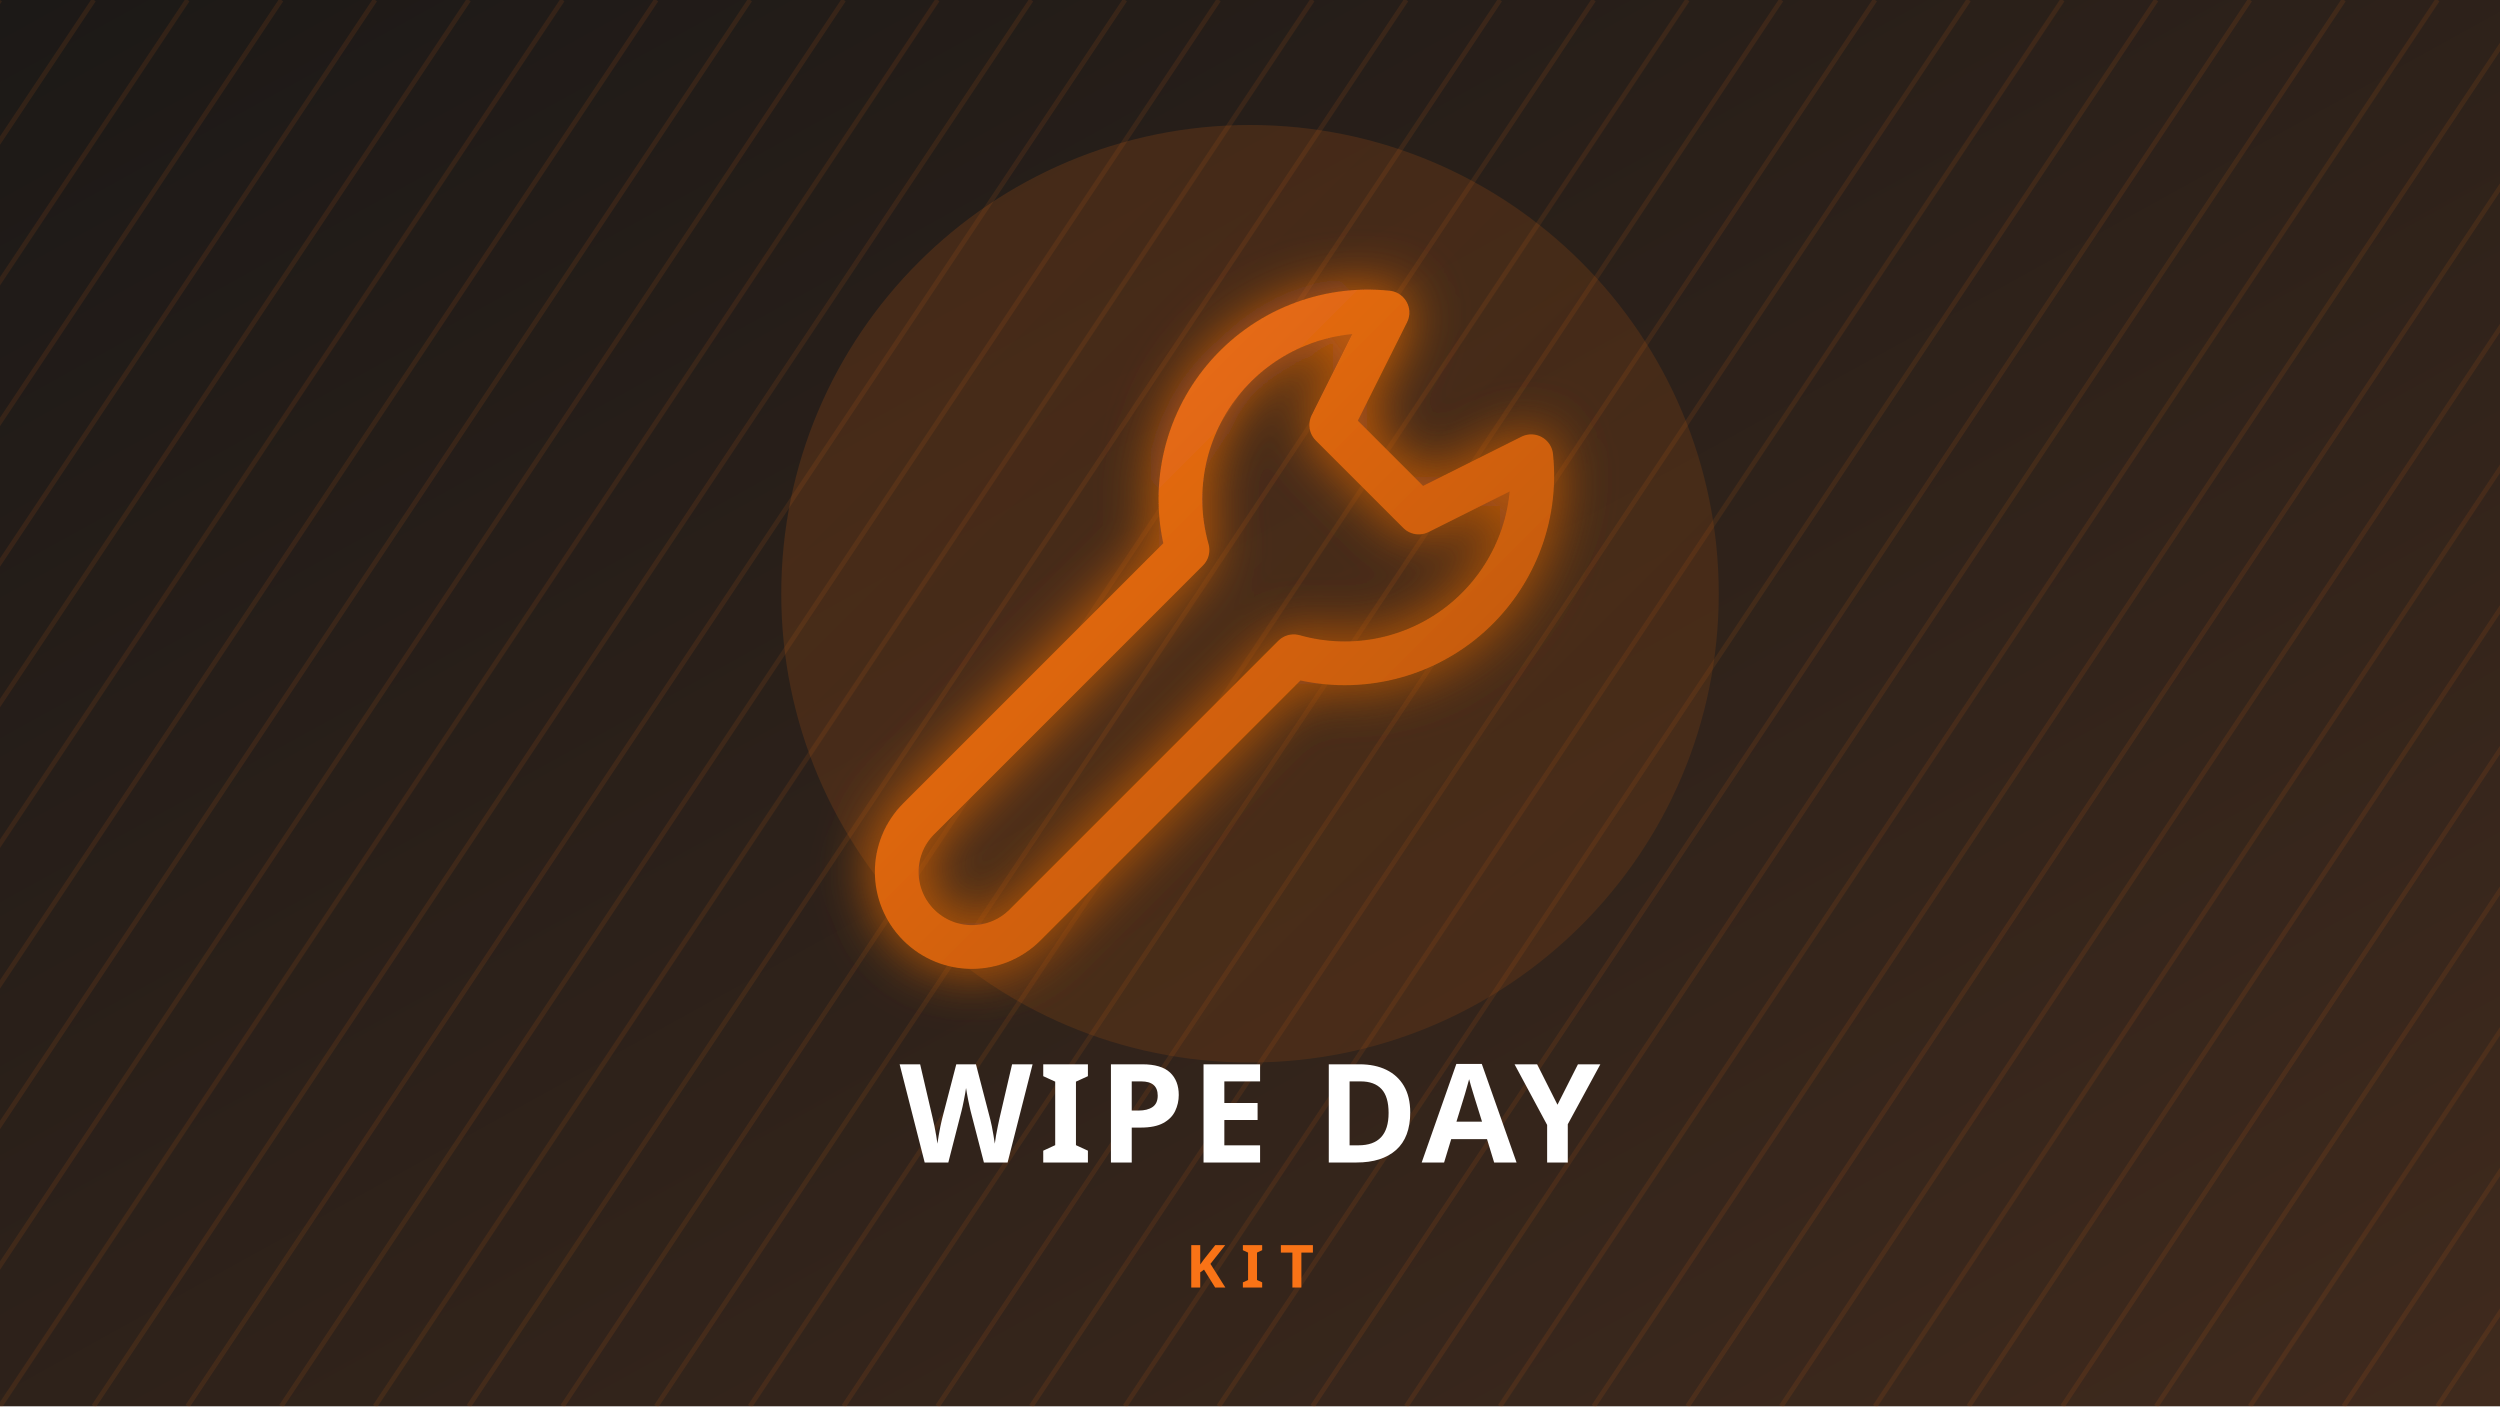
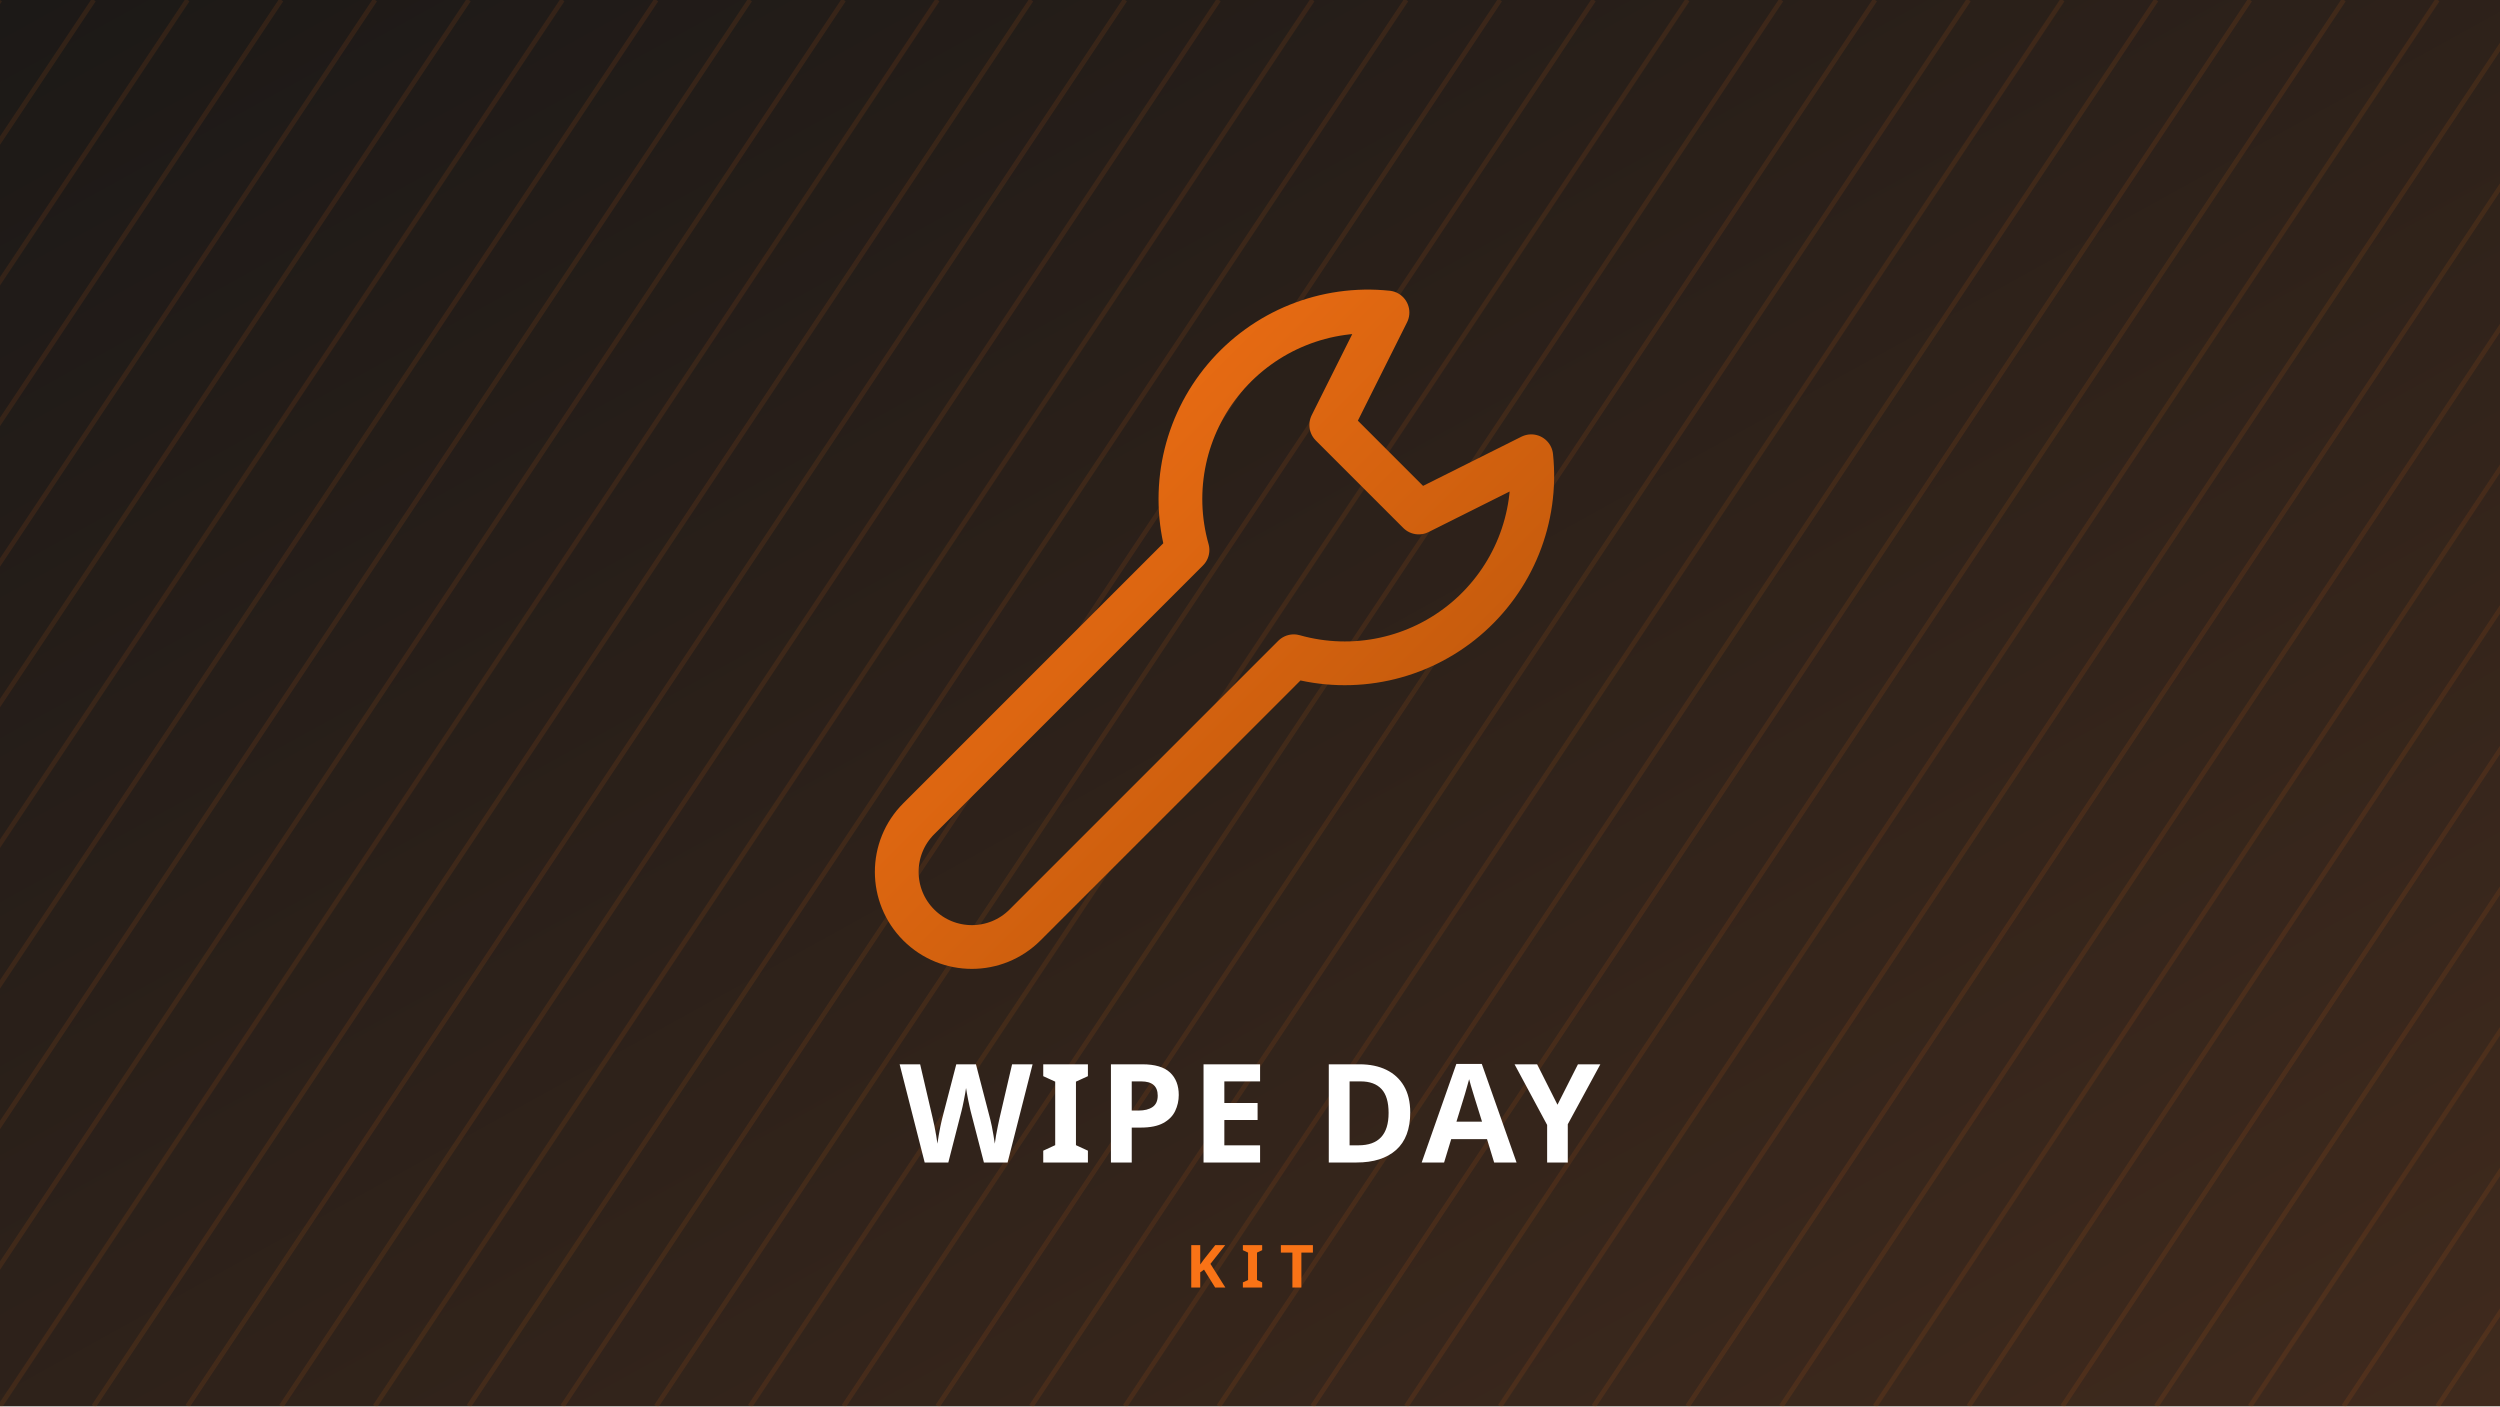
<svg xmlns="http://www.w3.org/2000/svg" viewBox="0 0 800 450" width="800" height="450">
  <defs>
    <linearGradient id="bg" x1="0" y1="0" x2="1" y2="1">
      <stop offset="0" stop-color="#1c1917" />
      <stop offset="1" stop-color="#3f2a1d" />
    </linearGradient>
    <linearGradient id="ac" x1="0" y1="0" x2="1" y2="1">
      <stop offset="0" stop-color="#f97316" />
      <stop offset="1" stop-color="#b45309" />
    </linearGradient>
-     <filter id="glow" x="-30%" y="-30%" width="160%" height="160%">
-       <feGaussianBlur stdDeviation="9" result="b" />
-       <feMerge>
-         <feMergeNode in="b" />
-         <feMergeNode in="SourceGraphic" />
-       </feMerge>
-     </filter>
  </defs>
  <rect width="800" height="450" fill="url(#bg)" />
  <g opacity=".10" stroke="#f97316" stroke-width="1.5">
    <line x1="0" y1="0" x2="-300" y2="450" />
    <line x1="30" y1="0" x2="-270" y2="450" />
    <line x1="60" y1="0" x2="-240" y2="450" />
    <line x1="90" y1="0" x2="-210" y2="450" />
    <line x1="120" y1="0" x2="-180" y2="450" />
    <line x1="150" y1="0" x2="-150" y2="450" />
    <line x1="180" y1="0" x2="-120" y2="450" />
    <line x1="210" y1="0" x2="-90" y2="450" />
    <line x1="240" y1="0" x2="-60" y2="450" />
    <line x1="270" y1="0" x2="-30" y2="450" />
    <line x1="300" y1="0" x2="0" y2="450" />
    <line x1="330" y1="0" x2="30" y2="450" />
    <line x1="360" y1="0" x2="60" y2="450" />
    <line x1="390" y1="0" x2="90" y2="450" />
    <line x1="420" y1="0" x2="120" y2="450" />
    <line x1="450" y1="0" x2="150" y2="450" />
    <line x1="480" y1="0" x2="180" y2="450" />
    <line x1="510" y1="0" x2="210" y2="450" />
    <line x1="540" y1="0" x2="240" y2="450" />
    <line x1="570" y1="0" x2="270" y2="450" />
    <line x1="600" y1="0" x2="300" y2="450" />
    <line x1="630" y1="0" x2="330" y2="450" />
    <line x1="660" y1="0" x2="360" y2="450" />
    <line x1="690" y1="0" x2="390" y2="450" />
    <line x1="720" y1="0" x2="420" y2="450" />
    <line x1="750" y1="0" x2="450" y2="450" />
    <line x1="780" y1="0" x2="480" y2="450" />
    <line x1="810" y1="0" x2="510" y2="450" />
    <line x1="840" y1="0" x2="540" y2="450" />
    <line x1="870" y1="0" x2="570" y2="450" />
    <line x1="900" y1="0" x2="600" y2="450" />
    <line x1="930" y1="0" x2="630" y2="450" />
    <line x1="960" y1="0" x2="660" y2="450" />
    <line x1="990" y1="0" x2="690" y2="450" />
    <line x1="1020" y1="0" x2="720" y2="450" />
    <line x1="1050" y1="0" x2="750" y2="450" />
    <line x1="1080" y1="0" x2="780" y2="450" />
    <line x1="1110" y1="0" x2="810" y2="450" />
    <line x1="1140" y1="0" x2="840" y2="450" />
  </g>
-   <circle cx="400" cy="190" r="150" fill="url(#ac)" opacity=".16" />
-   <g transform="translate(144 -40)" filter="url(#glow)" fill="none" stroke="url(#ac)" stroke-width="14" stroke-linecap="round" stroke-linejoin="round">
+   <g transform="translate(144 -40)" fill="none" stroke="url(#ac)" stroke-width="14" stroke-linecap="round" stroke-linejoin="round">
    <path d="M300 140 A60 60 0 0 0 236 216 L150 302 A24 24 0 0 0 184 336 L270 250 A60 60 0 0 0 346 186 L310 204 L282 176 Z" />
  </g>
  <text x="400" y="372" text-anchor="middle" font-family="Impact, 'Arial Black', sans-serif" font-size="44" font-weight="900" letter-spacing="2" fill="#fff">WIPE DAY</text>
  <text x="400" y="412" text-anchor="middle" font-family="Impact, 'Arial Black', sans-serif" font-size="19" font-weight="700" letter-spacing="5" fill="#f97316">KIT</text>
</svg>
